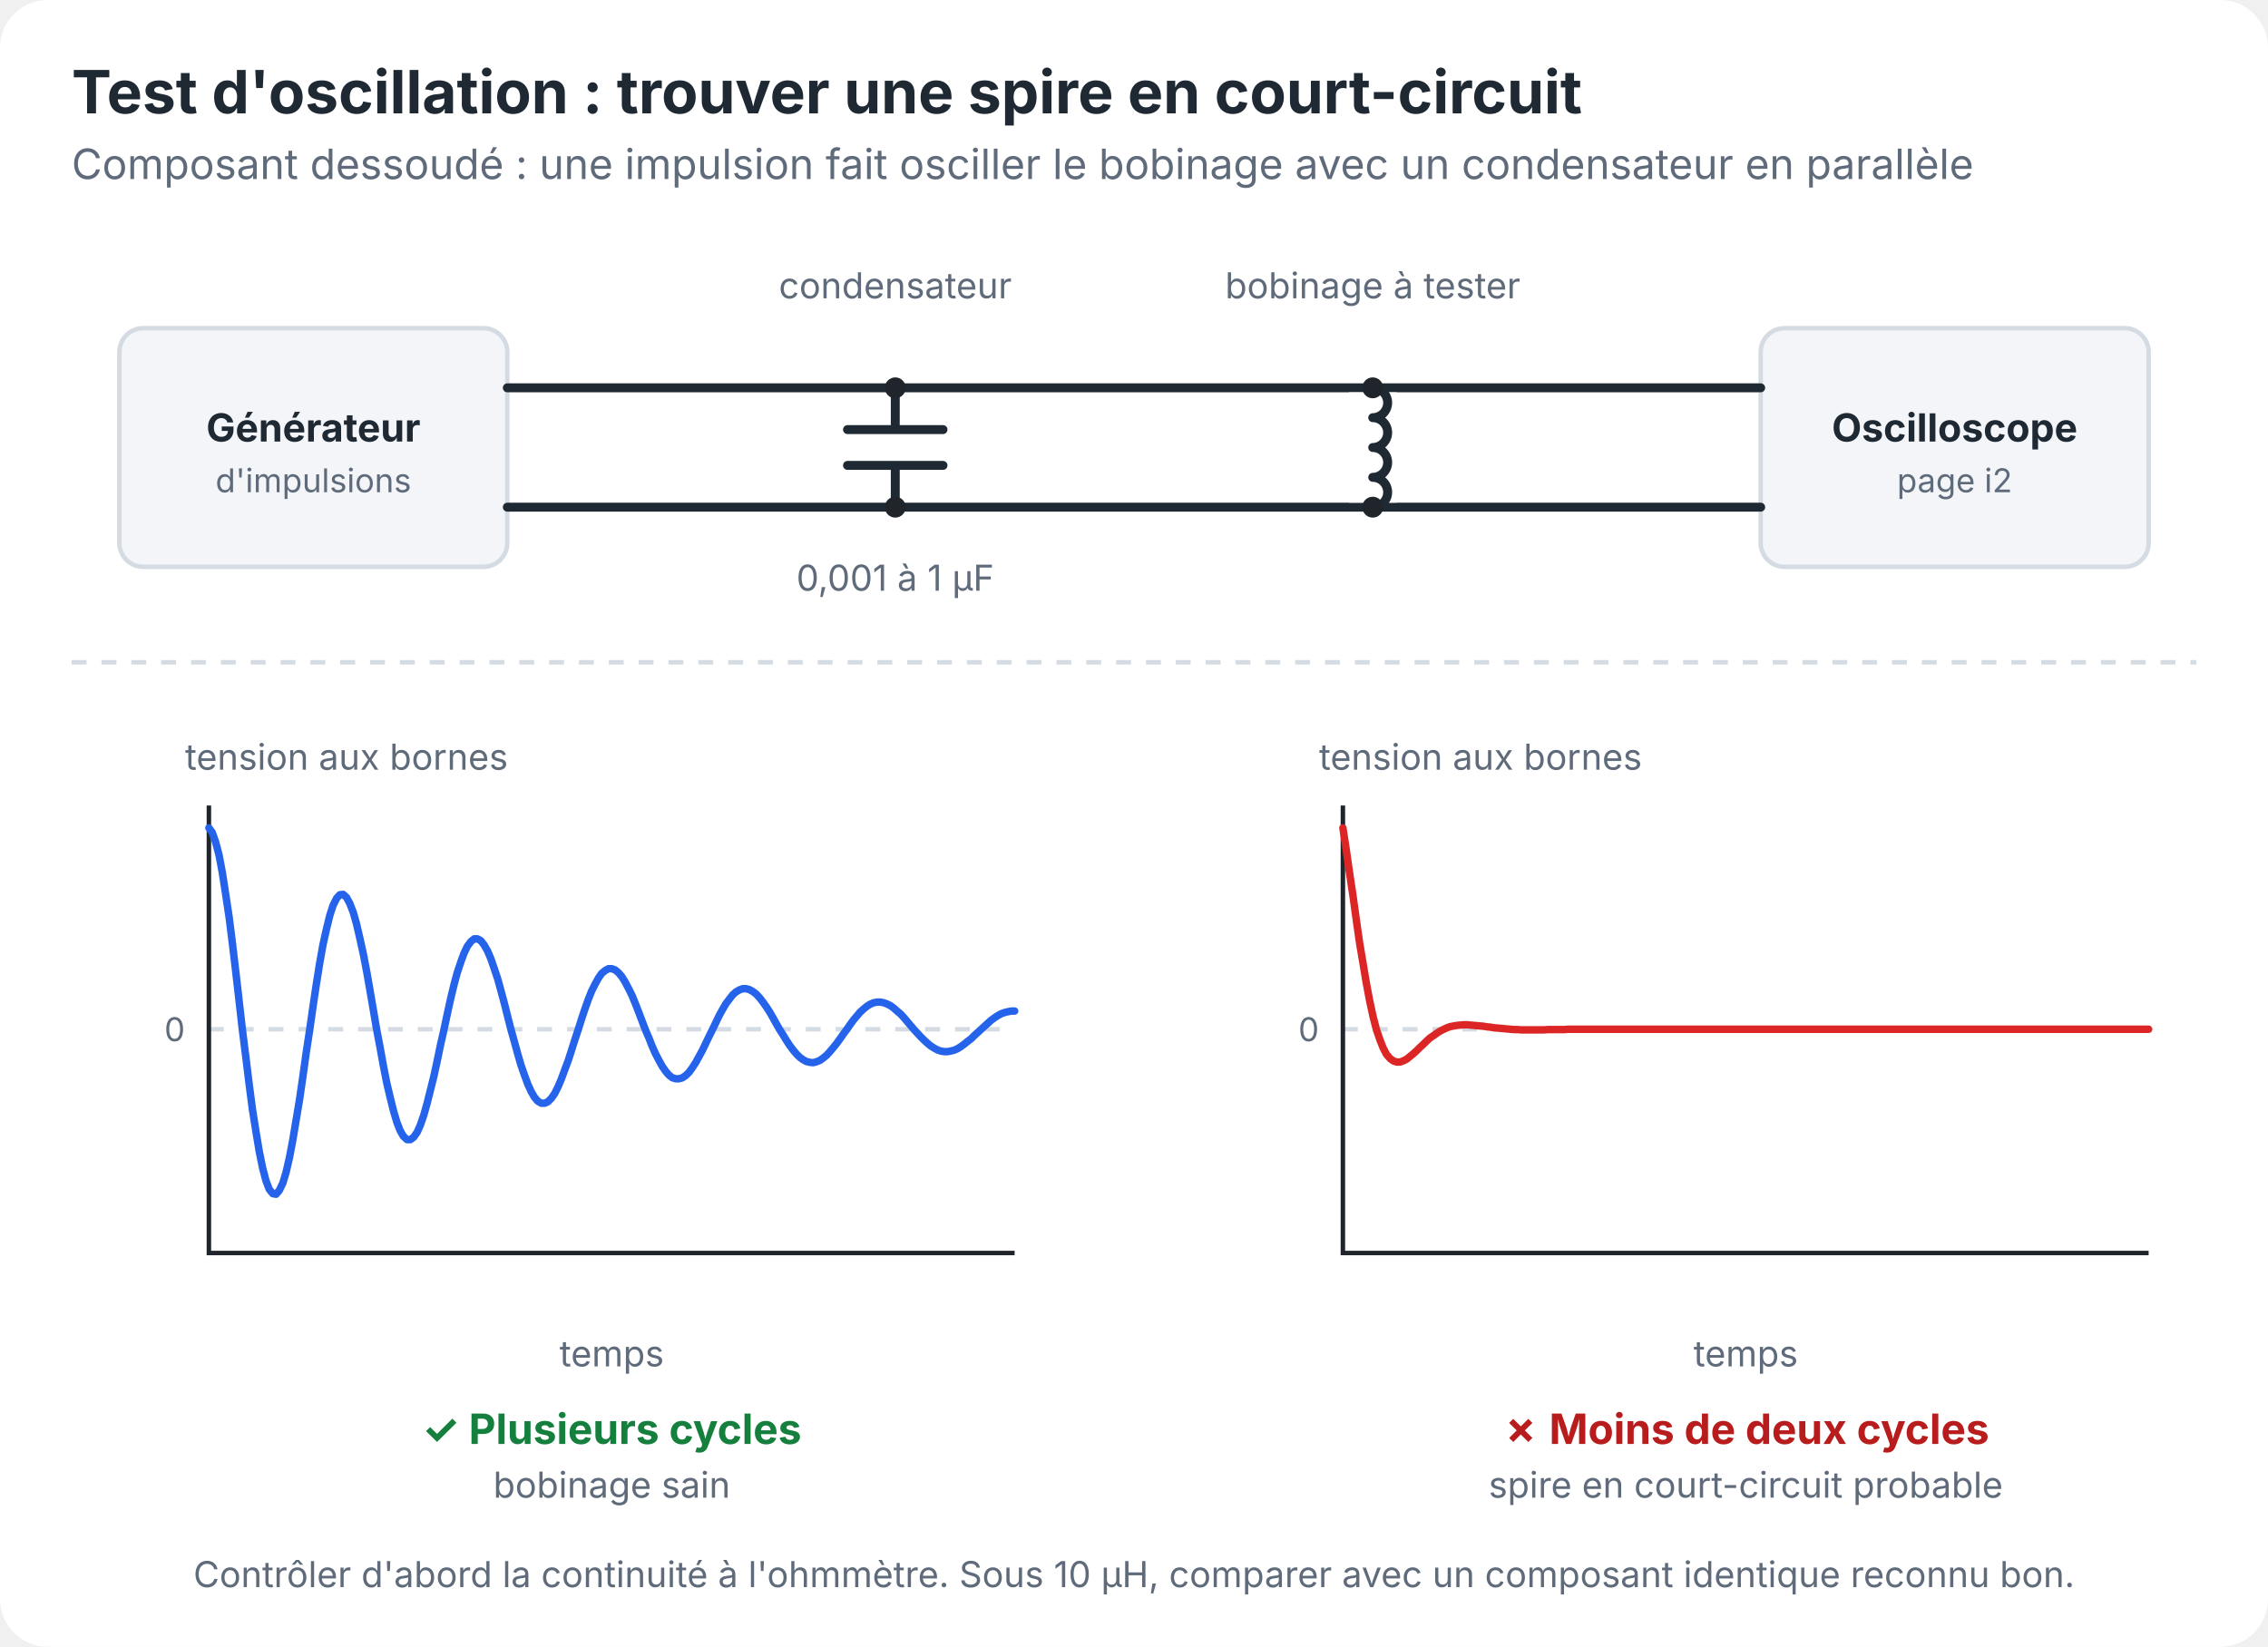
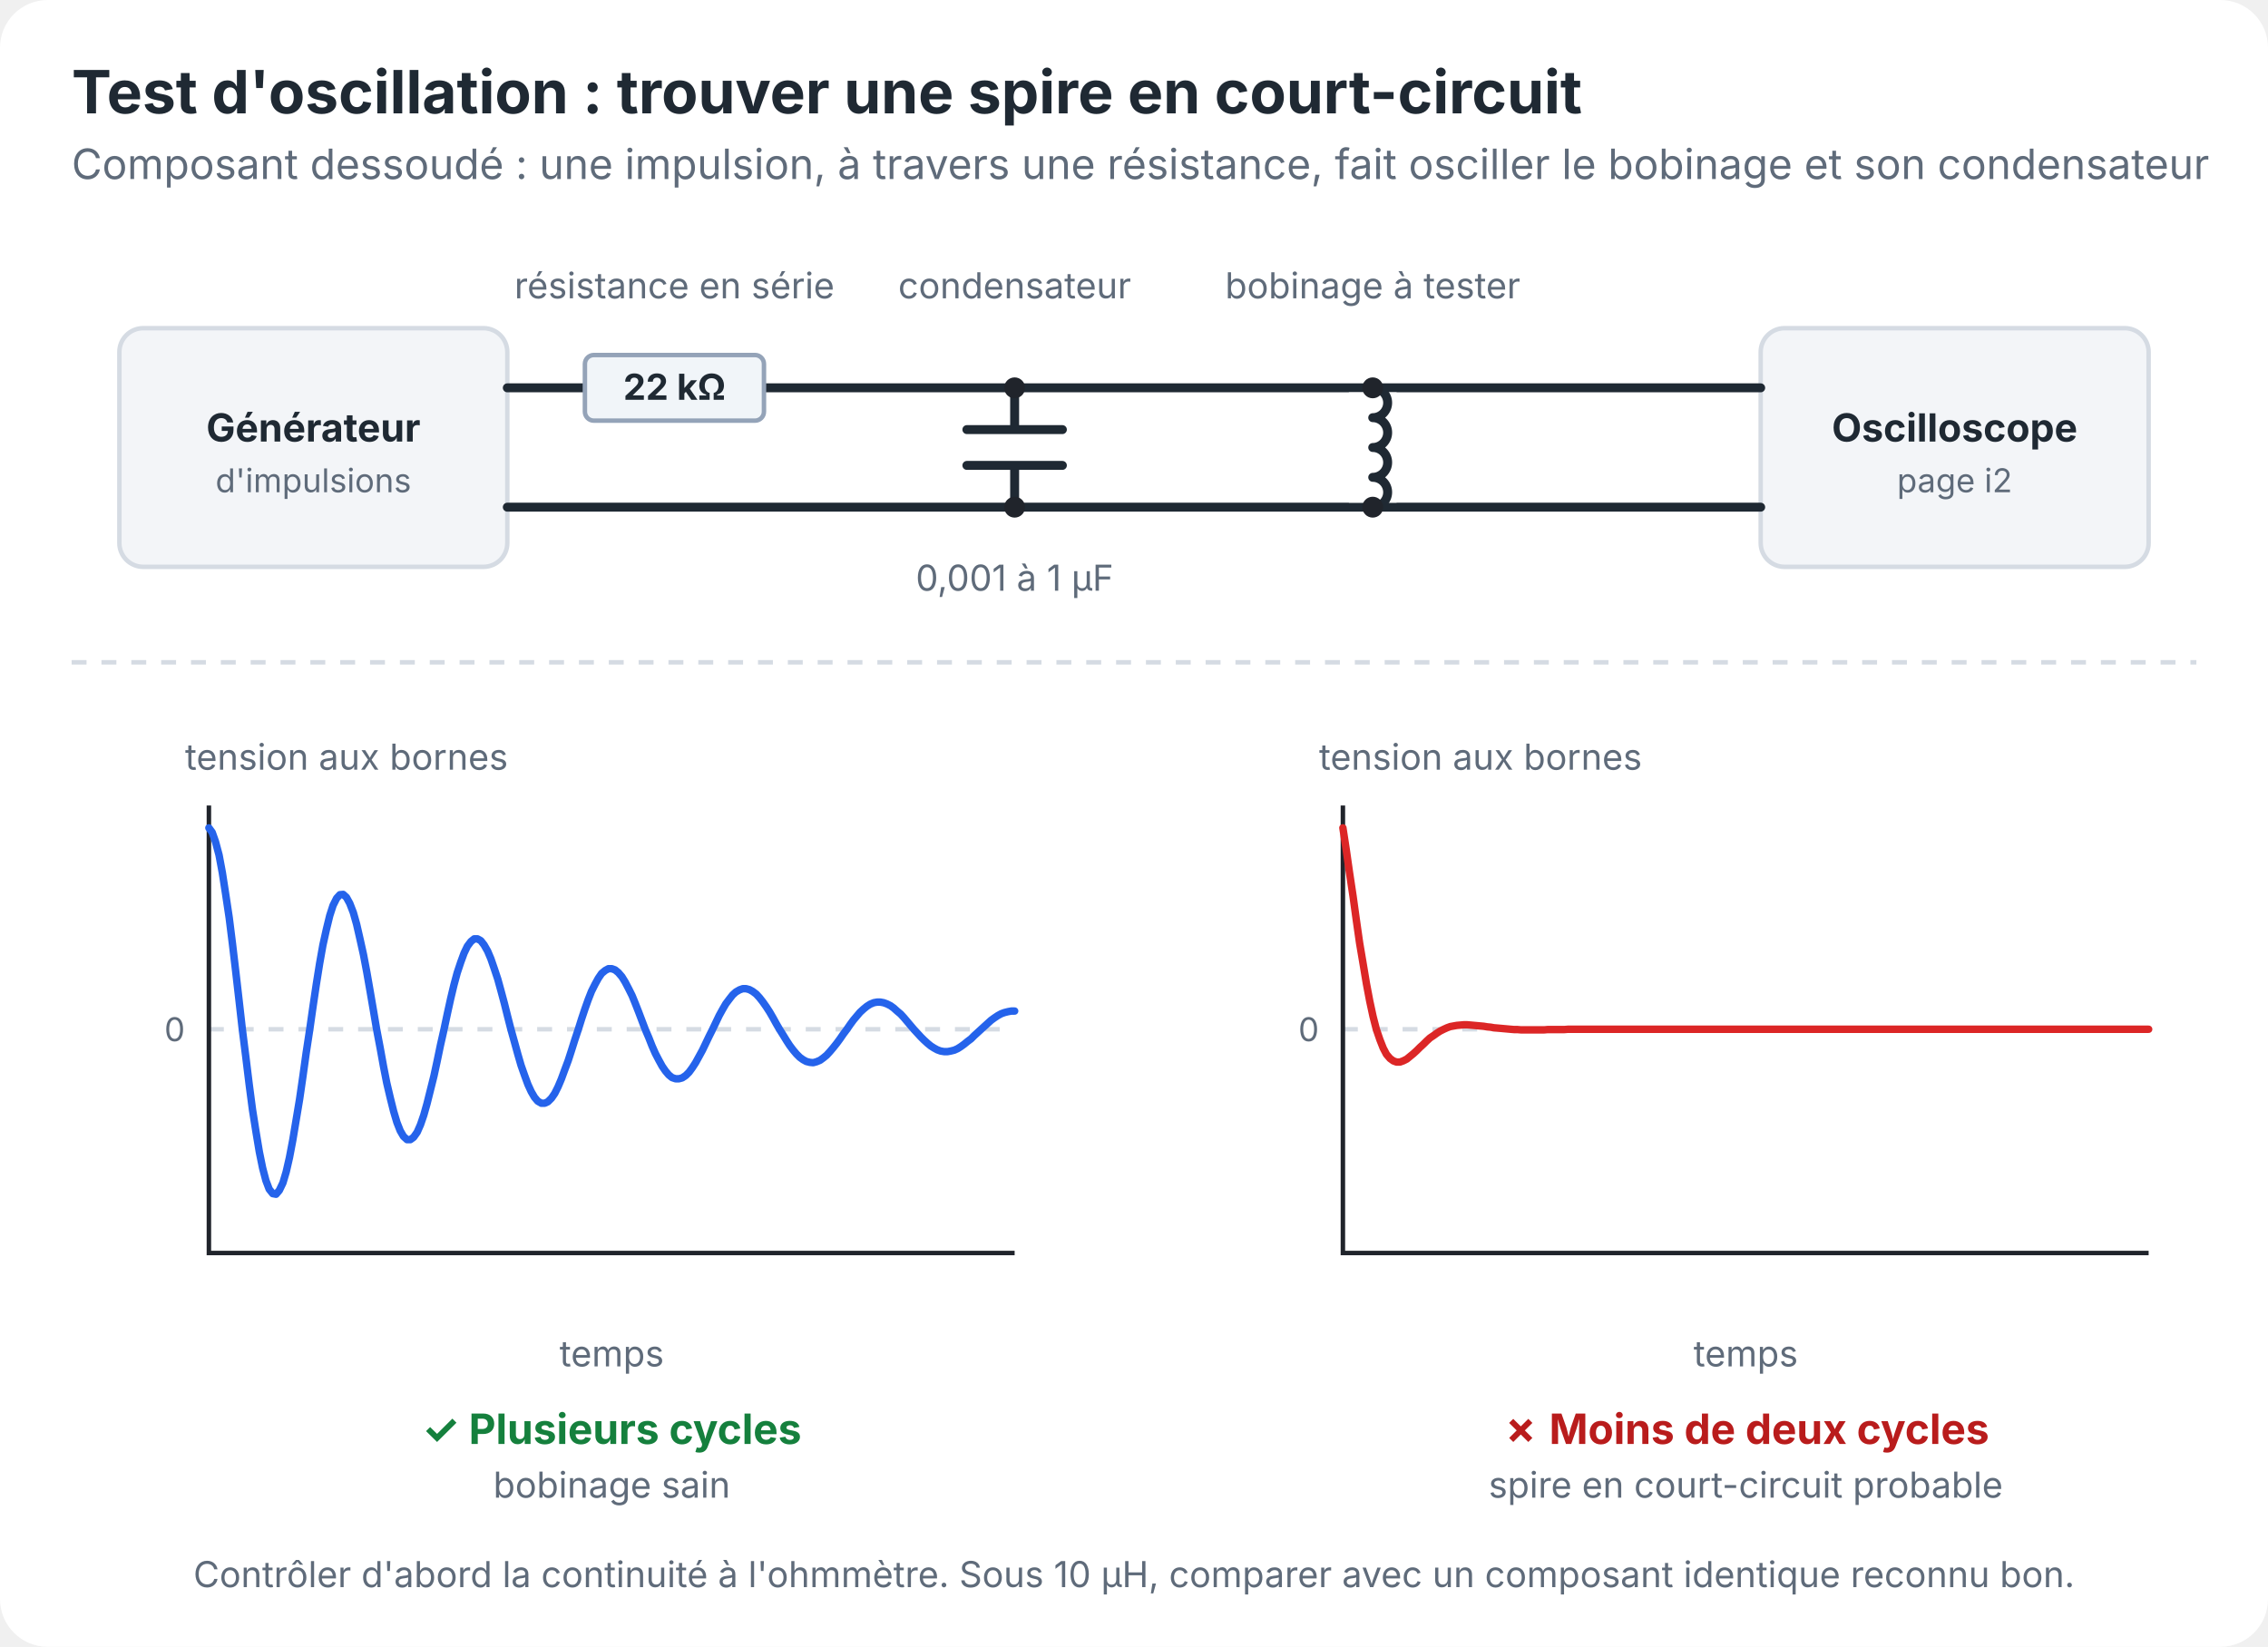
<svg xmlns="http://www.w3.org/2000/svg" viewBox="0 0 760 552" role="img" aria-labelledby="t d" font-family="system-ui, -apple-system, Segoe UI, sans-serif">
  <style>
    .bg{fill:#ffffff}.fg{fill:#1f2933}.mut{fill:#5f6b7a}
    .wire{stroke:#1f2933;stroke-width:3;fill:none;stroke-linecap:round;stroke-linejoin:round}
    .panel{fill:#f3f5f8;stroke:#d5dbe3}.grid{stroke:#d5dbe3;stroke-width:1.5;stroke-dasharray:5 5;fill:none}
    .ok{fill:#15803d}.no{fill:#b91c1c}.warn{fill:#b45309}.blue{fill:#2563eb}.amber{fill:#b45309}
    .blk{stroke:#20242b}.blkf{fill:#20242b}
    .flow{fill:none;stroke-width:4;stroke-linecap:round;stroke-dasharray:1 13;animation:run 1.1s linear infinite}
    .fb{stroke:#2563eb}.fa{stroke:#d97706}.fr{stroke:#dc2626}
    @keyframes run{to{stroke-dashoffset:-14}}
    @media (prefers-reduced-motion: reduce){.flow{animation:none}}
    @media (prefers-color-scheme: dark){
      .bg{fill:#0d1117}.fg{fill:#e6edf3}.mut{fill:#9aa7b4}.wire{stroke:#c9d1d9}
      .panel{fill:#161b22;stroke:#30363d}.grid{stroke:#30363d}
      .ok{fill:#4ade80}.no{fill:#f87171}.warn{fill:#fbbf24}.blue{fill:#60a5fa}.amber{fill:#fbbf24}
      .blk{stroke:#8b949e}.blkf{fill:#8b949e}.fb{stroke:#60a5fa}.fa{stroke:#fbbf24}.fr{stroke:#f87171}
    }
  </style>
  <rect class="bg" width="760" height="552" rx="16" />
  <text class="fg" x="24" y="38" font-size="20" font-weight="700">Test d'oscillation : trouver une spire en court-circuit</text>
-   <text class="mut" x="24" y="60" font-size="14">Composant dessoudé : une impulsion fait osciller le bobinage avec un condensateur en parallèle</text>
+   <text class="mut" x="24" y="60" font-size="14">Composant dessoudé : une impulsion, à travers une résistance, fait osciller le bobinage et son condensateur</text>
  <rect class="panel" x="40" y="110" width="130" height="80" rx="8" stroke-width="1.5" />
  <text class="fg" x="105.0" y="148.0" font-size="13" text-anchor="middle" font-weight="700">Générateur</text>
  <text class="mut" x="105.0" y="165.0" font-size="11" text-anchor="middle">d'impulsions</text>
  <rect class="panel" x="590" y="110" width="130" height="80" rx="8" stroke-width="1.5" />
  <text class="fg" x="655.0" y="148.0" font-size="13" text-anchor="middle" font-weight="700">Oscilloscope</text>
  <text class="mut" x="655.0" y="165.0" font-size="11" text-anchor="middle">page i2</text>
  <path class="wire" d="M170 130 H590 M170 170 H590" />
-   <path class="wire" d="M300 130 V144 M300 156 V170 M284 144 H316 M284 156 H316" />
+   <g data-series="isolation">
+     <rect x="196" y="119.0" width="60" height="22" rx="3" fill="#f1f5f9" stroke="#94a3b8" stroke-width="1.5" />
+     <text x="226.0" y="134" font-size="12" font-weight="700" text-anchor="middle" fill="#1f2933">22 kΩ</text>
+   </g>
+   <path class="wire" d="M340 130 V144 M340 156 V170 M324 144 H356 M324 156 H356" />
  <rect class="bg" x="452" y="131.5" width="16" height="37" />
  <path class="wire" d="M460 130 a5 5 0 0 1 0 10 a5 5 0 0 1 0 10 a5 5 0 0 1 0 10 a5 5 0 0 1 0 10" />
-   <circle class="blkf" cx="300" cy="130" r="3.5" />
-   <circle class="blkf" cx="300" cy="170" r="3.5" />
+   <circle class="blkf" cx="340" cy="130" r="3.5" />
+   <circle class="blkf" cx="340" cy="170" r="3.5" />
  <circle class="blkf" cx="460" cy="130" r="3.5" />
  <circle class="blkf" cx="460" cy="170" r="3.5" />
-   <text class="mut" x="300" y="100" font-size="12" text-anchor="middle">condensateur</text>
-   <text class="mut" x="300" y="198" font-size="12" text-anchor="middle">0,001 à 1 µF</text>
+   <text class="mut" x="226" y="100" font-size="12" text-anchor="middle">résistance en série</text>
+   <text class="mut" x="340" y="100" font-size="12" text-anchor="middle">condensateur</text>
+   <text class="mut" x="340" y="198" font-size="12" text-anchor="middle">0,001 à 1 µF</text>
  <text class="mut" x="460" y="100" font-size="12" text-anchor="middle">bobinage à tester</text>
  <path class="grid" d="M24 222 H736" />
  <path class="grid" d="M70 345.0 H340" />
  <text class="mut" x="62" y="349.0" font-size="11" text-anchor="end">0</text>
  <path class="blk" stroke-width="1.5" fill="none" d="M70 270 V420 H340" />
  <text class="mut" x="205.0" y="458" font-size="12" text-anchor="middle">temps</text>
  <text class="mut" x="62" y="258" font-size="12">tension aux bornes</text>
  <g data-ring="sain">
    <path class="fb" fill="none" stroke-width="2.5" stroke-linecap="round" stroke-linejoin="round" d="M70.0 277.5 L71.1 279.0 L72.2 282.1 L73.4 286.6 L74.5 292.5 L75.6 299.6 L76.8 307.6 L77.9 316.4 L79.0 325.7 L80.1 335.3 L81.2 345.0 L82.4 354.5 L83.5 363.5 L84.6 371.9 L85.8 379.5 L86.9 386.1 L88.0 391.5 L89.1 395.7 L90.2 398.6 L91.4 400.1 L92.5 400.3 L93.6 399.0 L94.8 396.5 L95.9 392.8 L97.0 388.0 L98.1 382.2 L99.2 375.6 L100.4 368.4 L101.5 360.8 L102.6 352.9 L103.8 345.0 L104.9 337.3 L106.0 329.9 L107.1 323.0 L108.2 316.8 L109.4 311.4 L110.5 306.9 L111.6 303.5 L112.8 301.1 L113.9 299.9 L115.0 299.8 L116.1 300.8 L117.2 302.8 L118.4 305.9 L119.5 309.8 L120.6 314.6 L121.8 320.0 L122.9 325.8 L124.0 332.1 L125.1 338.5 L126.2 345.0 L127.4 351.3 L128.5 357.4 L129.6 363.0 L130.8 368.1 L131.9 372.5 L133.0 376.2 L134.1 379.0 L135.2 380.9 L136.4 382.0 L137.5 382.0 L138.6 381.2 L139.8 379.5 L140.9 377.0 L142.0 373.8 L143.1 369.9 L144.2 365.5 L145.4 360.7 L146.5 355.6 L147.6 350.3 L148.8 345.0 L149.9 339.8 L151.0 334.8 L152.1 330.2 L153.2 326.1 L154.4 322.5 L155.5 319.5 L156.6 317.2 L157.8 315.6 L158.9 314.7 L160.0 314.7 L161.1 315.3 L162.2 316.7 L163.4 318.8 L164.5 321.4 L165.6 324.6 L166.8 328.2 L167.9 332.2 L169.0 336.3 L170.1 340.7 L171.2 345.0 L172.4 349.3 L173.5 353.3 L174.6 357.1 L175.8 360.5 L176.9 363.5 L178.0 365.9 L179.1 367.8 L180.2 369.1 L181.4 369.8 L182.5 369.8 L183.6 369.3 L184.8 368.1 L185.9 366.5 L187.0 364.3 L188.1 361.7 L189.2 358.7 L190.4 355.5 L191.5 352.1 L192.6 348.6 L193.8 345.0 L194.9 341.5 L196.0 338.2 L197.1 335.1 L198.2 332.3 L199.4 329.9 L200.5 327.9 L201.6 326.3 L202.8 325.3 L203.9 324.7 L205.0 324.7 L206.1 325.1 L207.2 326.0 L208.4 327.4 L209.5 329.2 L210.6 331.3 L211.8 333.7 L212.9 336.4 L214.0 339.2 L215.1 342.1 L216.2 345.0 L217.4 347.8 L218.5 350.6 L219.6 353.1 L220.8 355.4 L221.9 357.4 L223.0 359.0 L224.1 360.3 L225.2 361.2 L226.4 361.6 L227.5 361.6 L228.6 361.3 L229.8 360.5 L230.9 359.4 L232.0 357.9 L233.1 356.2 L234.2 354.2 L235.4 352.0 L236.5 349.7 L237.6 347.4 L238.8 345.0 L239.9 342.7 L241.0 340.4 L242.1 338.4 L243.2 336.5 L244.4 334.9 L245.5 333.5 L246.6 332.5 L247.8 331.8 L248.9 331.4 L250.0 331.4 L251.1 331.7 L252.2 332.3 L253.4 333.2 L254.5 334.4 L255.6 335.8 L256.8 337.5 L257.9 339.2 L259.0 341.1 L260.1 343.1 L261.2 345.0 L262.4 346.9 L263.5 348.7 L264.6 350.4 L265.8 352.0 L266.9 353.3 L268.0 354.4 L269.1 355.2 L270.2 355.8 L271.4 356.1 L272.5 356.2 L273.6 355.9 L274.8 355.4 L275.9 354.6 L277.0 353.7 L278.1 352.5 L279.2 351.2 L280.4 349.7 L281.5 348.2 L282.6 346.6 L283.8 345.0 L284.9 343.4 L286.0 341.9 L287.1 340.6 L288.2 339.3 L289.4 338.2 L290.5 337.3 L291.6 336.6 L292.8 336.1 L293.9 335.9 L295.0 335.9 L296.1 336.1 L297.2 336.5 L298.4 337.1 L299.5 337.9 L300.6 338.9 L301.8 339.9 L302.9 341.1 L304.0 342.4 L305.1 343.7 L306.2 345.0 L307.4 346.3 L308.5 347.5 L309.6 348.6 L310.8 349.7 L311.9 350.6 L313.0 351.3 L314.1 351.9 L315.2 352.3 L316.4 352.5 L317.5 352.5 L318.6 352.3 L319.8 352.0 L320.9 351.5 L322.0 350.8 L323.1 350.0 L324.2 349.1 L325.4 348.2 L326.5 347.1 L327.6 346.1 L328.8 345.0 L329.9 344.0 L331.0 343.0 L332.1 342.0 L333.2 341.2 L334.4 340.4 L335.5 339.8 L336.6 339.4 L337.8 339.1 L338.9 338.9 L340.0 338.9" />
  </g>
  <text class="ok" x="205" y="484" font-size="14" text-anchor="middle" font-weight="700">✓ Plusieurs cycles</text>
  <text class="mut" x="205" y="502" font-size="12" text-anchor="middle">bobinage sain</text>
  <path class="grid" d="M450 345.0 H720" />
  <text class="mut" x="442" y="349.0" font-size="11" text-anchor="end">0</text>
  <path class="blk" stroke-width="1.5" fill="none" d="M450 270 V420 H720" />
  <text class="mut" x="585.0" y="458" font-size="12" text-anchor="middle">temps</text>
  <text class="mut" x="442" y="258" font-size="12">tension aux bornes</text>
  <g data-ring="spire en court-circuit">
    <path class="fr" fill="none" stroke-width="2.5" stroke-linecap="round" stroke-linejoin="round" d="M450.0 277.5 L451.1 284.7 L452.2 292.4 L453.4 300.4 L454.5 308.4 L455.6 316.1 L456.8 323.2 L457.9 329.8 L459.0 335.6 L460.1 340.7 L461.2 345.0 L462.4 348.5 L463.5 351.3 L464.6 353.4 L465.8 354.8 L466.9 355.6 L468.0 356.0 L469.1 356.0 L470.2 355.6 L471.4 355.0 L472.5 354.1 L473.6 353.2 L474.8 352.1 L475.9 351.0 L477.0 350.0 L478.1 348.9 L479.2 347.9 L480.4 347.1 L481.5 346.3 L482.6 345.6 L483.8 345.0 L484.9 344.5 L486.0 344.1 L487.1 343.9 L488.2 343.7 L489.4 343.6 L490.5 343.5 L491.6 343.5 L492.8 343.6 L493.9 343.7 L495.0 343.8 L496.1 343.9 L497.2 344.0 L498.4 344.2 L499.5 344.3 L500.6 344.5 L501.8 344.6 L502.9 344.7 L504.0 344.8 L505.1 344.9 L506.2 345.0 L507.4 345.1 L508.5 345.1 L509.6 345.2 L510.8 345.2 L511.9 345.2 L513.0 345.2 L514.1 345.2 L515.2 345.2 L516.4 345.2 L517.5 345.2 L518.6 345.1 L519.8 345.1 L520.9 345.1 L522.0 345.1 L523.1 345.1 L524.2 345.1 L525.4 345.0 L526.5 345.0 L527.6 345.0 L528.8 345.0 L529.9 345.0 L531.0 345.0 L532.1 345.0 L533.2 345.0 L534.4 345.0 L535.5 345.0 L536.6 345.0 L537.8 345.0 L538.9 345.0 L540.0 345.0 L541.1 345.0 L542.2 345.0 L543.4 345.0 L544.5 345.0 L545.6 345.0 L546.8 345.0 L547.9 345.0 L549.0 345.0 L550.1 345.0 L551.2 345.0 L552.4 345.0 L553.5 345.0 L554.6 345.0 L555.8 345.0 L556.9 345.0 L558.0 345.0 L559.1 345.0 L560.2 345.0 L561.4 345.0 L562.5 345.0 L563.6 345.0 L564.8 345.0 L565.9 345.0 L567.0 345.0 L568.1 345.0 L569.2 345.0 L570.4 345.0 L571.5 345.0 L572.6 345.0 L573.8 345.0 L574.9 345.0 L576.0 345.0 L577.1 345.0 L578.2 345.0 L579.4 345.0 L580.5 345.0 L581.6 345.0 L582.8 345.0 L583.9 345.0 L585.0 345.0 L586.1 345.0 L587.2 345.0 L588.4 345.0 L589.5 345.0 L590.6 345.0 L591.8 345.0 L592.9 345.0 L594.0 345.0 L595.1 345.0 L596.2 345.0 L597.4 345.0 L598.5 345.0 L599.6 345.0 L600.8 345.0 L601.9 345.0 L603.0 345.0 L604.1 345.0 L605.2 345.0 L606.4 345.0 L607.5 345.0 L608.6 345.0 L609.8 345.0 L610.9 345.0 L612.0 345.0 L613.1 345.0 L614.2 345.0 L615.4 345.0 L616.5 345.0 L617.6 345.0 L618.8 345.0 L619.9 345.0 L621.0 345.0 L622.1 345.0 L623.2 345.0 L624.4 345.0 L625.5 345.0 L626.6 345.0 L627.8 345.0 L628.9 345.0 L630.0 345.0 L631.1 345.0 L632.2 345.0 L633.4 345.0 L634.5 345.0 L635.6 345.0 L636.8 345.0 L637.9 345.0 L639.0 345.0 L640.1 345.0 L641.2 345.0 L642.4 345.0 L643.5 345.0 L644.6 345.0 L645.8 345.0 L646.9 345.0 L648.0 345.0 L649.1 345.0 L650.2 345.0 L651.4 345.0 L652.5 345.0 L653.6 345.0 L654.8 345.0 L655.9 345.0 L657.0 345.0 L658.1 345.0 L659.2 345.0 L660.4 345.0 L661.5 345.0 L662.6 345.0 L663.8 345.0 L664.9 345.0 L666.0 345.0 L667.1 345.0 L668.2 345.0 L669.4 345.0 L670.5 345.0 L671.6 345.0 L672.8 345.0 L673.9 345.0 L675.0 345.0 L676.1 345.0 L677.2 345.0 L678.4 345.0 L679.5 345.0 L680.6 345.0 L681.8 345.0 L682.9 345.0 L684.0 345.0 L685.1 345.0 L686.2 345.0 L687.4 345.0 L688.5 345.0 L689.6 345.0 L690.8 345.0 L691.9 345.0 L693.0 345.0 L694.1 345.0 L695.2 345.0 L696.4 345.0 L697.5 345.0 L698.6 345.0 L699.8 345.0 L700.9 345.0 L702.0 345.0 L703.1 345.0 L704.2 345.0 L705.4 345.0 L706.5 345.0 L707.6 345.0 L708.8 345.0 L709.9 345.0 L711.0 345.0 L712.1 345.0 L713.2 345.0 L714.4 345.0 L715.5 345.0 L716.6 345.0 L717.8 345.0 L718.9 345.0 L720.0 345.0" />
  </g>
  <text class="no" x="585" y="484" font-size="14" text-anchor="middle" font-weight="700">✗ Moins de deux cycles</text>
  <text class="mut" x="585" y="502" font-size="12" text-anchor="middle">spire en court-circuit probable</text>
  <text class="mut" x="380" y="532" font-size="12" text-anchor="middle">Contrôler d'abord la continuité à l'ohmmètre. Sous 10 µH, comparer avec un composant identique reconnu bon.</text>
</svg>
